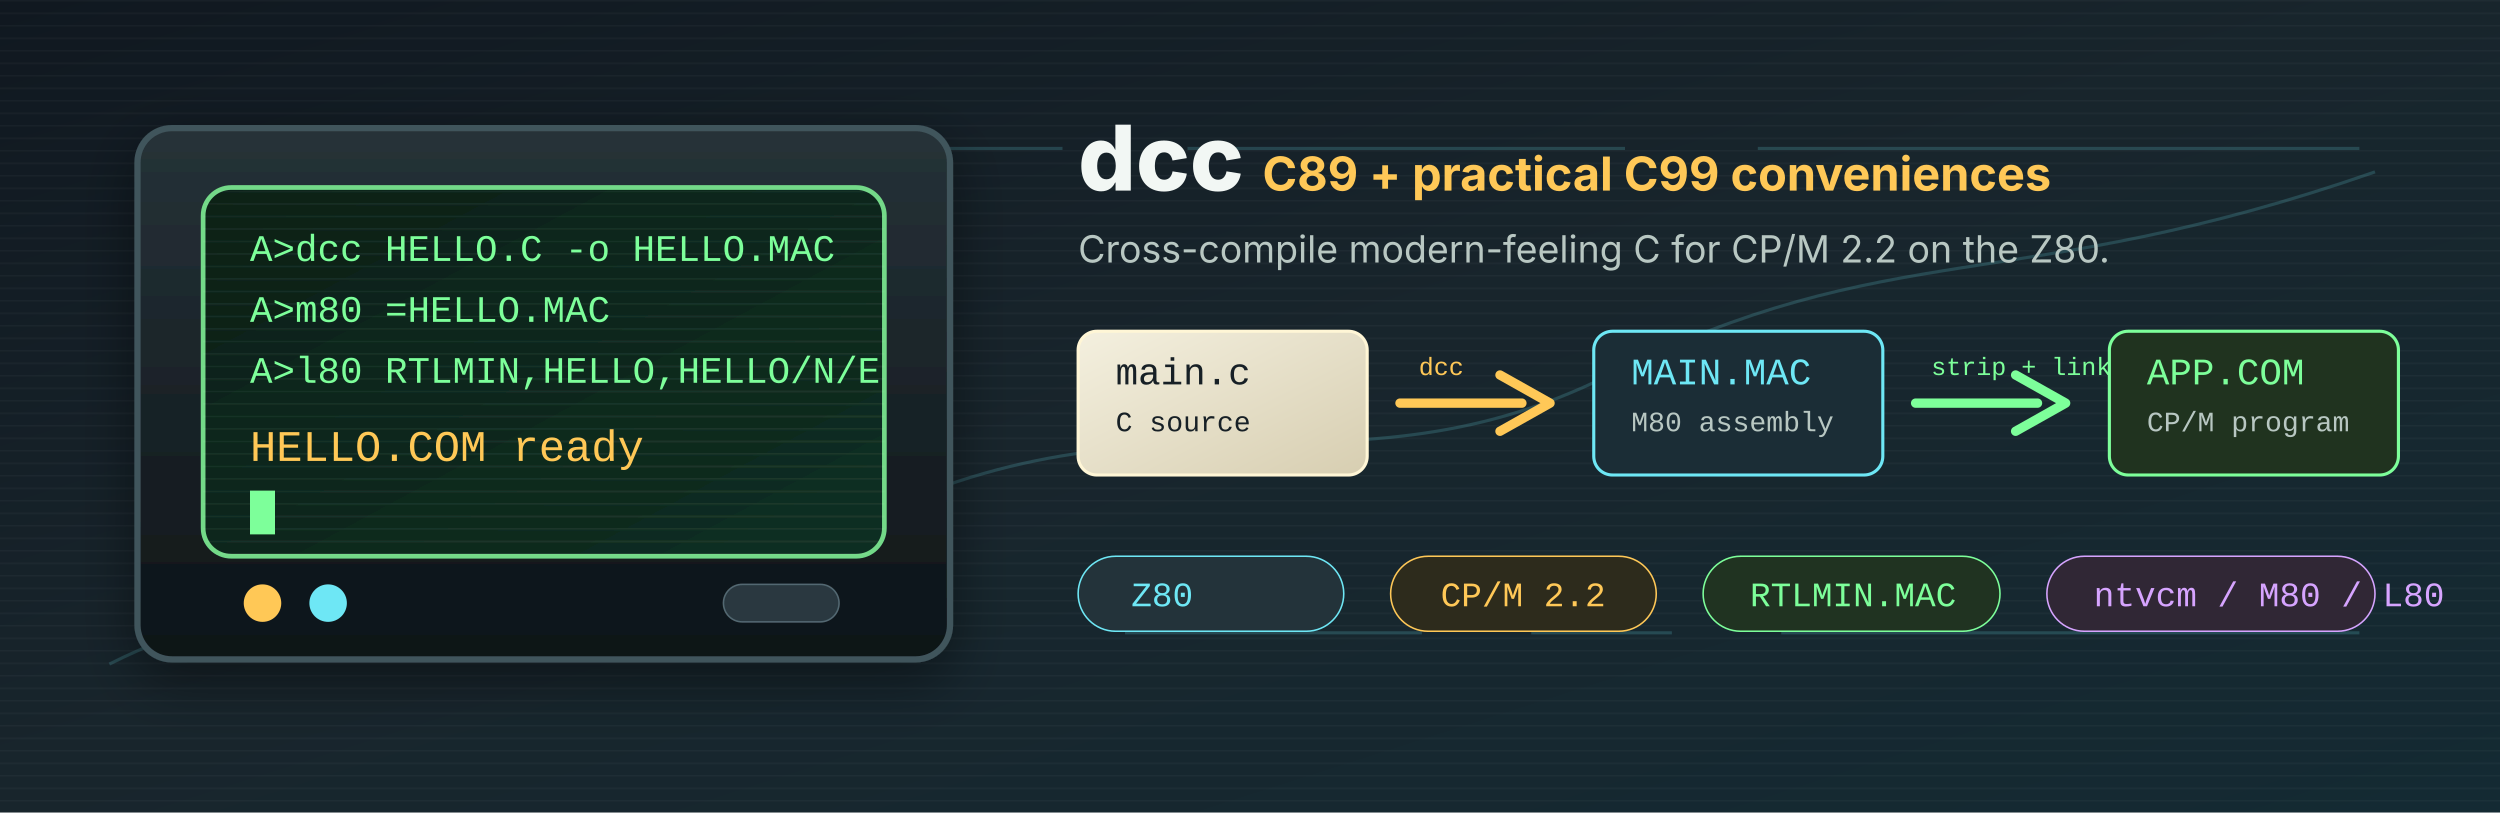
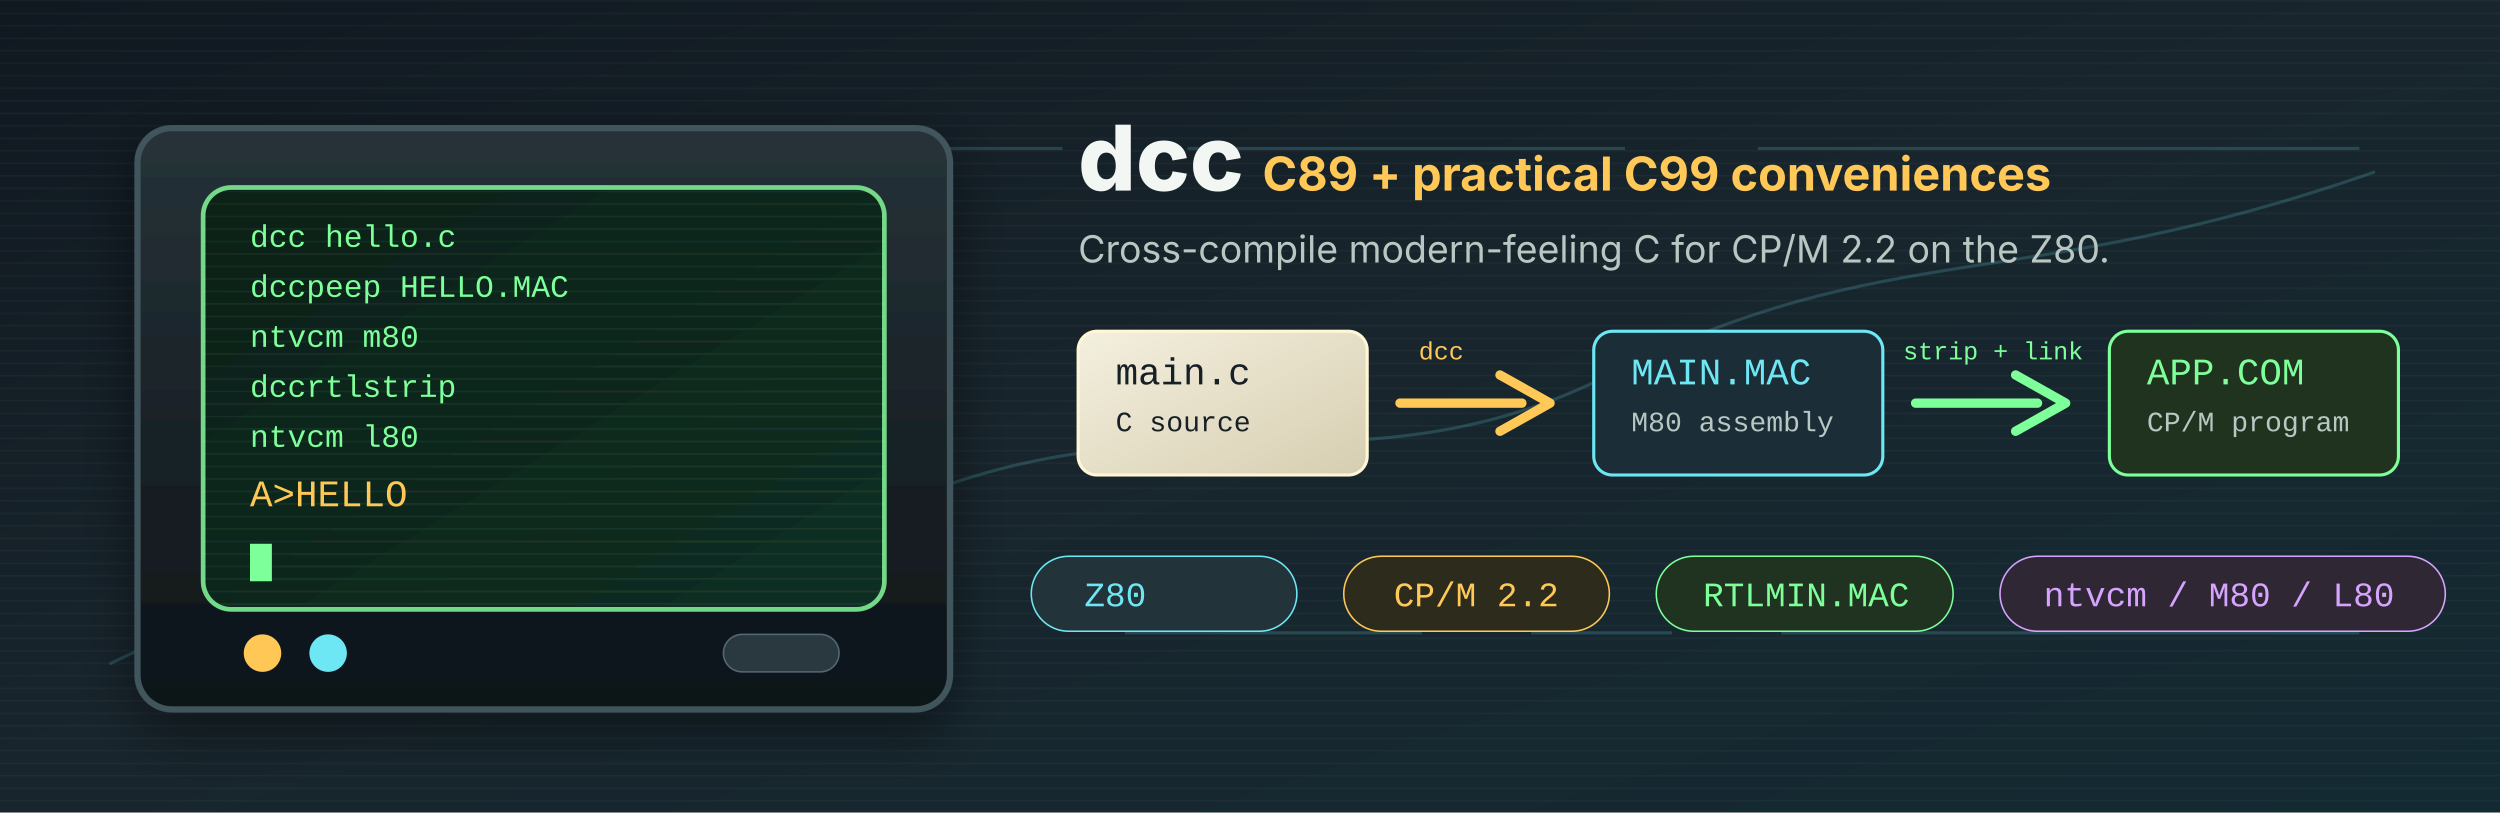
<svg xmlns="http://www.w3.org/2000/svg" viewBox="0 0 1600 520" role="img" aria-labelledby="title desc">
  <defs>
    <linearGradient id="bg" x1="0" y1="0" x2="1" y2="1">
      <stop offset="0" stop-color="#101820" />
      <stop offset="0.48" stop-color="#18252c" />
      <stop offset="1" stop-color="#142a33" />
    </linearGradient>
    <linearGradient id="tube" x1="0" y1="0" x2="0" y2="1">
      <stop offset="0" stop-color="#263238" />
      <stop offset="1" stop-color="#0d1418" />
    </linearGradient>
    <linearGradient id="screen" x1="0" y1="0" x2="1" y2="1">
      <stop offset="0" stop-color="#092017" />
      <stop offset="1" stop-color="#102f22" />
    </linearGradient>
    <linearGradient id="paper" x1="0" y1="0" x2="1" y2="1">
      <stop offset="0" stop-color="#f4f0df" />
      <stop offset="1" stop-color="#d7ceb1" />
    </linearGradient>
    <filter id="softShadow" x="-20%" y="-20%" width="140%" height="140%">
      <feDropShadow dx="0" dy="12" stdDeviation="18" flood-color="#000" flood-opacity="0.45" />
    </filter>
    <pattern id="scan" width="8" height="8" patternUnits="userSpaceOnUse">
      <rect width="8" height="8" fill="transparent" />
      <rect y="0" width="8" height="1" fill="#ffffff" opacity="0.055" />
    </pattern>
    <style>
      .mono { font-family: ui-monospace, SFMono-Regular, Menlo, Consolas, 'Liberation Mono', monospace; }
      .sans { font-family: Inter, system-ui, -apple-system, BlinkMacSystemFont, 'Segoe UI', sans-serif; }
      .green { fill: #7dff9a; }
      .amber { fill: #ffc857; }
      .cyan { fill: #6ee7f5; }
      .muted { fill: #b8c7c2; }
      .dark { fill: #172026; }
      .stroke-green { stroke: #7dff9a; }
      .stroke-amber { stroke: #ffc857; }
      .stroke-cyan { stroke: #6ee7f5; }
    </style>
  </defs>
  <rect width="1600" height="520" fill="url(#bg)" />
  <rect width="1600" height="520" fill="url(#scan)" opacity="0.55" />
  <g opacity="0.18" stroke="#6ee7f5" stroke-width="2" fill="none">
    <path d="M70 425 C260 330 310 470 520 350 S850 330 1030 240 S1290 190 1520 110" />
    <path d="M90 95 H390 M470 95 H680 M760 95 H1040 M1125 95 H1510" />
    <path d="M1140 405 H1510 M980 405 H1070 M720 405 H910" />
  </g>
  <g transform="translate(88 82)" filter="url(#softShadow)">
-     <rect x="0" y="0" width="520" height="340" rx="22" fill="url(#tube)" stroke="#40545b" stroke-width="4" />
-     <rect x="42" y="38" width="436" height="236" rx="18" fill="url(#screen)" stroke="#73d988" stroke-width="3" />
-     <rect x="42" y="38" width="436" height="236" rx="18" fill="url(#scan)" />
-     <circle cx="80" cy="304" r="12" fill="#ffc857" />
-     <circle cx="122" cy="304" r="12" fill="#6ee7f5" />
-     <rect x="375" y="292" width="74" height="24" rx="12" fill="#293941" stroke="#536872" />
-     <text x="72" y="85" class="mono green" font-size="24">A&gt;dcc HELLO.C -o HELLO.MAC</text>
-     <text x="72" y="124" class="mono green" font-size="24">A&gt;m80 =HELLO.MAC</text>
-     <text x="72" y="163" class="mono green" font-size="24">A&gt;l80 RTLMIN,HELLO,HELLO/N/E</text>
-     <text x="72" y="213" class="mono amber" font-size="28">HELLO.COM ready</text>
-     <rect x="72" y="232" width="16" height="28" fill="#7dff9a">
+     <rect x="0" y="0" width="520" height="372" rx="22" fill="url(#tube)" stroke="#40545b" stroke-width="4" />
+     <rect x="42" y="38" width="436" height="270" rx="18" fill="url(#screen)" stroke="#73d988" stroke-width="3" />
+     <rect x="42" y="38" width="436" height="270" rx="18" fill="url(#scan)" />
+     <circle cx="80" cy="336" r="12" fill="#ffc857" />
+     <circle cx="122" cy="336" r="12" fill="#6ee7f5" />
+     <rect x="375" y="324" width="74" height="24" rx="12" fill="#293941" stroke="#536872" />
+     <text x="72" y="76" class="mono green" font-size="20">dcc hello.c</text>
+     <text x="72" y="108" class="mono green" font-size="20">dccpeep HELLO.MAC</text>
+     <text x="72" y="140" class="mono green" font-size="20">ntvcm m80</text>
+     <text x="72" y="172" class="mono green" font-size="20">dccrtlstrip</text>
+     <text x="72" y="204" class="mono green" font-size="20">ntvcm l80</text>
+     <text x="72" y="242" class="mono amber" font-size="24">A&gt;HELLO</text>
+     <rect x="72" y="266" width="14" height="24" fill="#7dff9a">
      <animate attributeName="opacity" values="1;1;0;0;1" dur="1.2s" repeatCount="indefinite" />
    </rect>
  </g>
  <g transform="translate(690 74)">
    <text x="0" y="48" class="sans" font-size="58" font-weight="800" fill="#f2f7f4">dcc</text>
    <text x="118" y="48" class="sans" font-size="30" font-weight="700" fill="#ffc857">C89 + practical C99 conveniences</text>
    <text x="0" y="94" class="sans muted" font-size="24">Cross-compile modern-feeling C for CP/M 2.2 on the Z80.</text>
    <g transform="translate(0 138)">
      <rect x="0" y="0" width="185" height="92" rx="12" fill="url(#paper)" stroke="#fff6d6" stroke-width="2" />
      <text x="24" y="34" class="mono dark" font-size="24">main.c</text>
      <text x="24" y="64" class="mono dark" font-size="18">C source</text>
      <path d="M206 46 H284" stroke="#ffc857" stroke-width="6" stroke-linecap="round" />
      <path d="M270 28 L302 46 L270 64" fill="none" stroke="#ffc857" stroke-width="6" stroke-linecap="round" stroke-linejoin="round" />
-       <text x="218" y="28" class="mono amber" font-size="16">dcc</text>
+       <text x="218" y="18" class="mono amber" font-size="16">dcc</text>
      <rect x="330" y="0" width="185" height="92" rx="12" fill="#1b2d36" stroke="#6ee7f5" stroke-width="2" />
      <text x="354" y="34" class="mono cyan" font-size="24">MAIN.MAC</text>
      <text x="354" y="64" class="mono muted" font-size="18">M80 assembly</text>
      <path d="M536 46 H614" stroke="#7dff9a" stroke-width="6" stroke-linecap="round" />
      <path d="M600 28 L632 46 L600 64" fill="none" stroke="#7dff9a" stroke-width="6" stroke-linecap="round" stroke-linejoin="round" />
-       <text x="546" y="28" class="mono green" font-size="16">strip + link</text>
+       <text x="528" y="18" class="mono green" font-size="16">strip + link</text>
      <rect x="660" y="0" width="185" height="92" rx="12" fill="#20331f" stroke="#7dff9a" stroke-width="2" />
      <text x="684" y="34" class="mono green" font-size="24">APP.COM</text>
      <text x="684" y="64" class="mono muted" font-size="18">CP/M program</text>
    </g>
-     <g transform="translate(0 282)">
+     <g transform="translate(-30 282)">
      <rect x="0" y="0" width="170" height="48" rx="24" fill="#23333a" stroke="#6ee7f5" />
      <text x="34" y="32" class="mono cyan" font-size="22">Z80</text>
      <rect x="200" y="0" width="170" height="48" rx="24" fill="#2d2b1c" stroke="#ffc857" />
      <text x="232" y="32" class="mono amber" font-size="22">CP/M 2.2</text>
      <rect x="400" y="0" width="190" height="48" rx="24" fill="#203321" stroke="#7dff9a" />
      <text x="430" y="32" class="mono green" font-size="22">RTLMIN.MAC</text>
-       <rect x="620" y="0" width="210" height="48" rx="24" fill="#302735" stroke="#d6a4ff" />
-       <text x="650" y="32" class="mono" fill="#d6a4ff" font-size="22">ntvcm / M80 / L80</text>
+       <rect x="620" y="0" width="285" height="48" rx="24" fill="#302735" stroke="#d6a4ff" />
+       <text x="648" y="32" class="mono" fill="#d6a4ff" font-size="22">ntvcm / M80 / L80</text>
    </g>
  </g>
</svg>
